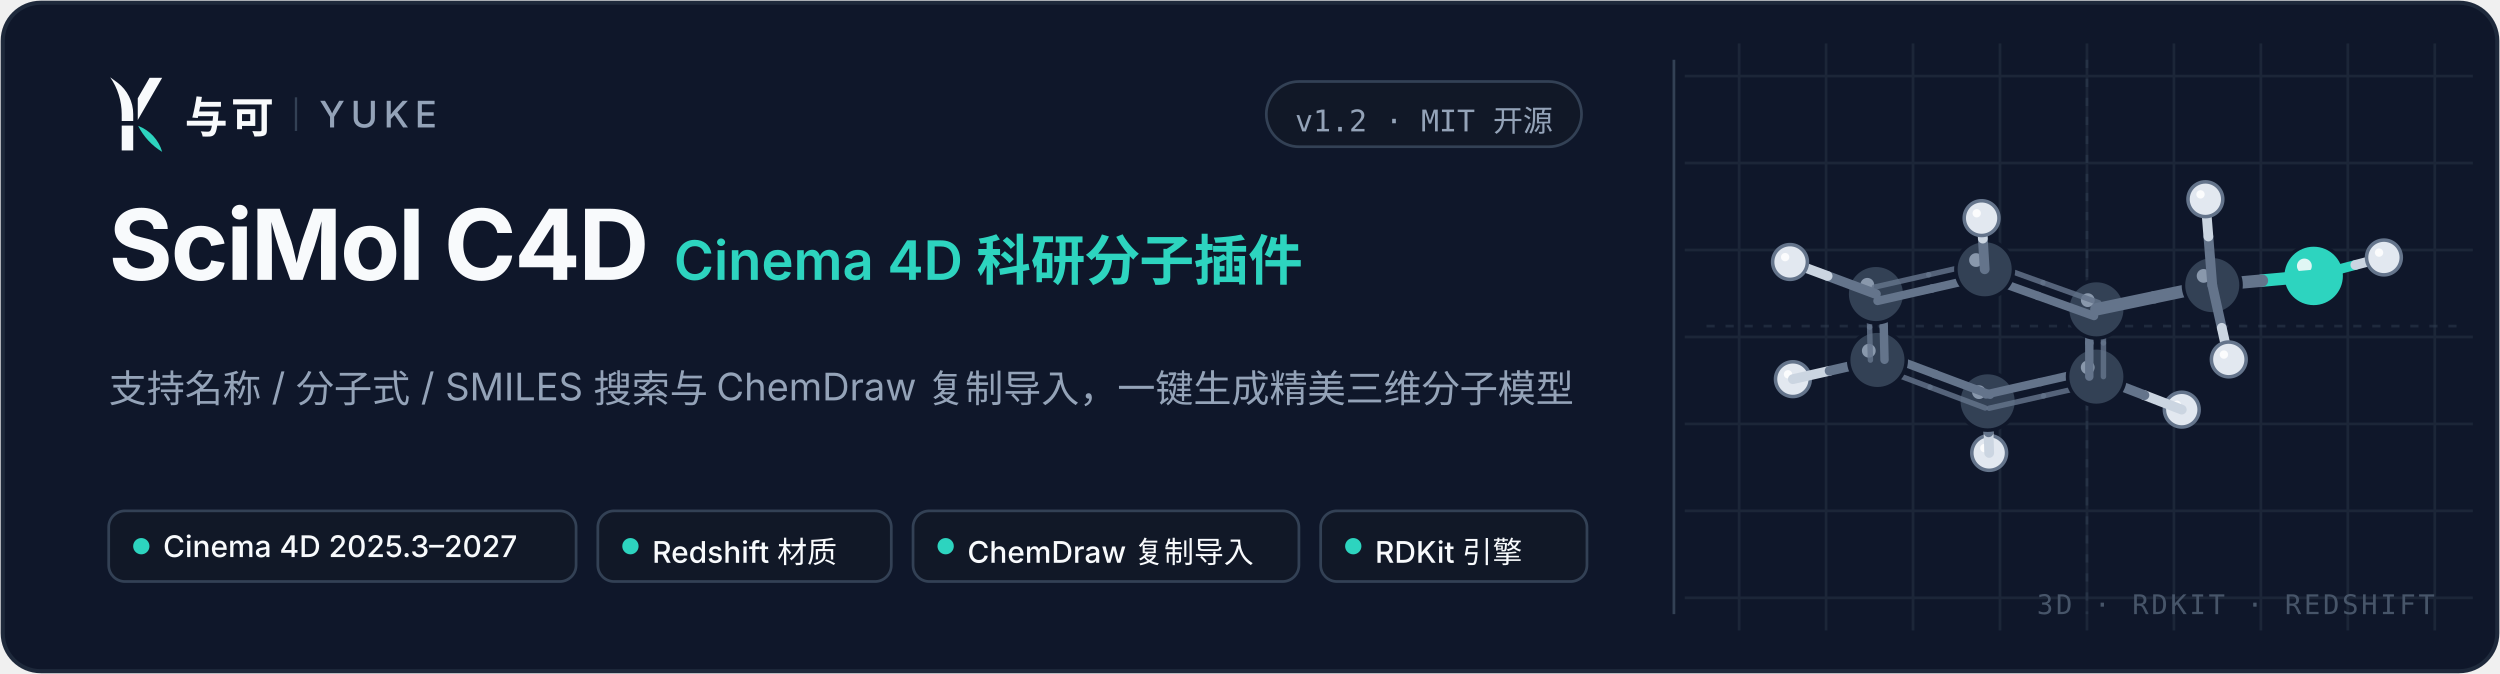
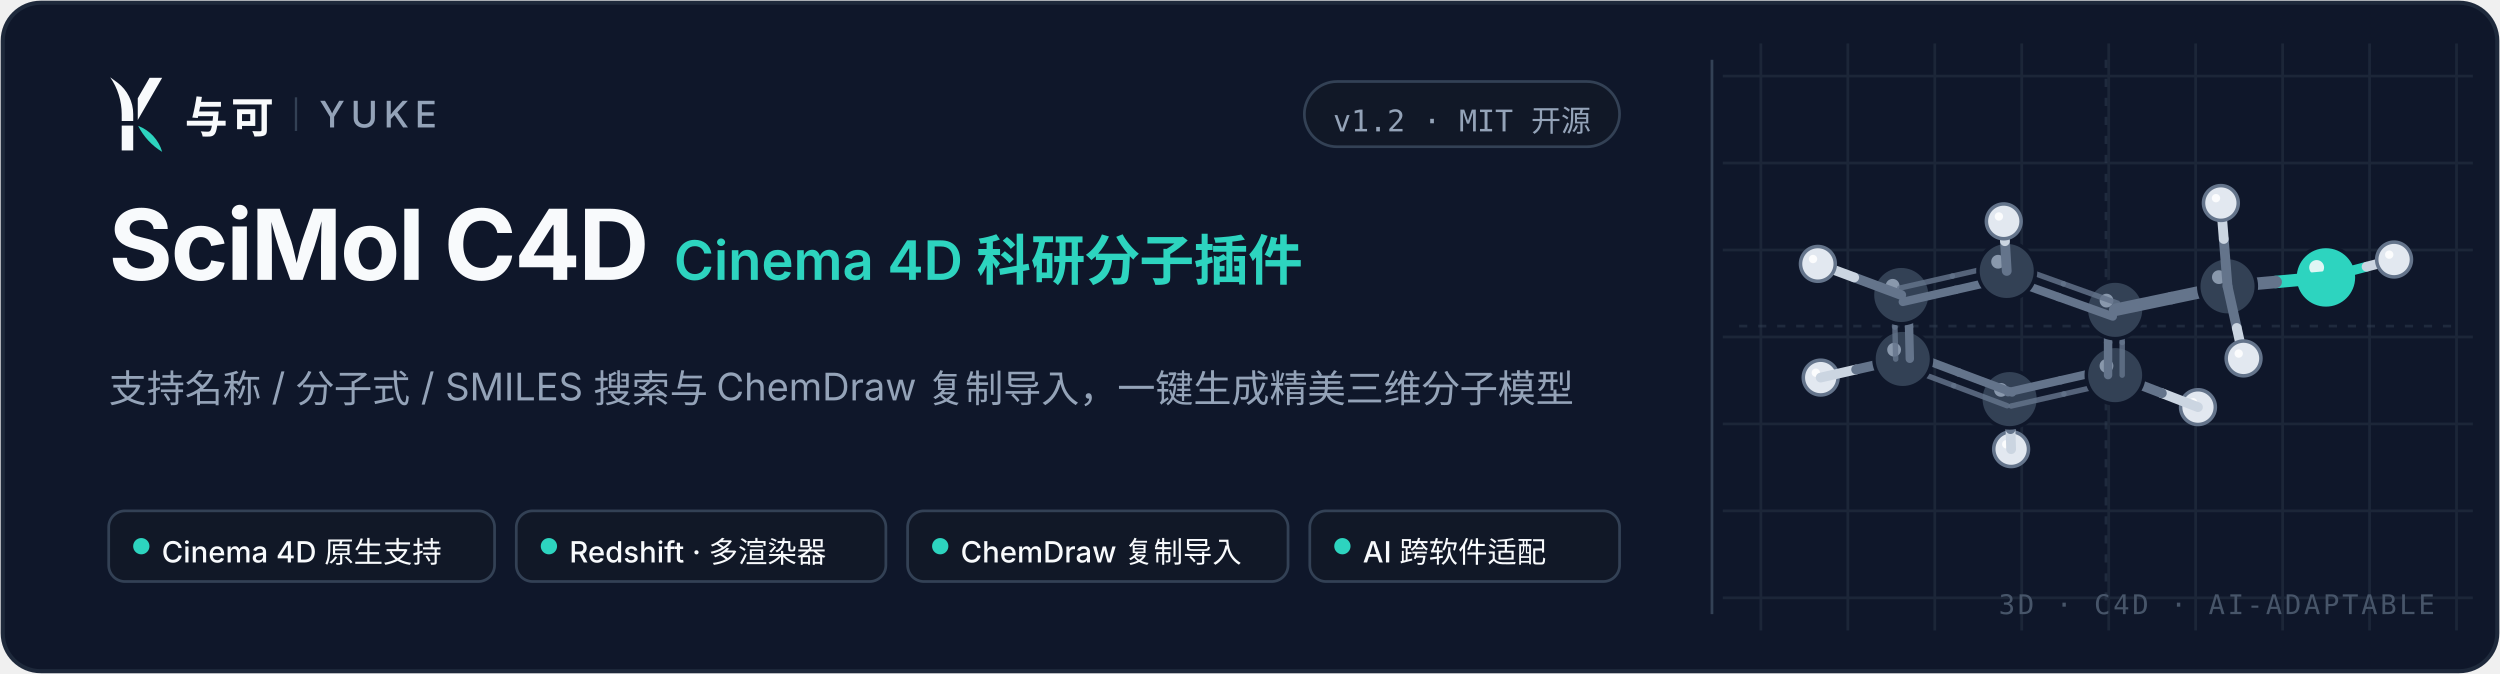
<svg xmlns="http://www.w3.org/2000/svg" viewBox="0 0 920 248" role="img" aria-label="SciMol C4D by 与可 | YUKE">
  <rect x="1" y="1" width="918" height="246" rx="14" fill="#0F172A" stroke="#1E293B" stroke-width="1.5" />
-   <line x1="616" y1="22" x2="616" y2="226" stroke="#334155" stroke-width="1" />
+   <line x1="630" y1="22" x2="630" y2="226" stroke="#334155" stroke-width="1" />
  <g stroke="#1E293B" stroke-width="1" opacity="0.85">
-     <line x1="640" y1="16" x2="640" y2="232" />
-     <line x1="672" y1="16" x2="672" y2="232" />
-     <line x1="704" y1="16" x2="704" y2="232" />
-     <line x1="736" y1="16" x2="736" y2="232" />
-     <line x1="768" y1="16" x2="768" y2="232" />
-     <line x1="800" y1="16" x2="800" y2="232" />
-     <line x1="832" y1="16" x2="832" y2="232" />
-     <line x1="864" y1="16" x2="864" y2="232" />
-     <line x1="896" y1="16" x2="896" y2="232" />
-     <line x1="620" y1="28" x2="910" y2="28" />
-     <line x1="620" y1="60" x2="910" y2="60" />
-     <line x1="620" y1="92" x2="910" y2="92" />
-     <line x1="620" y1="124" x2="910" y2="124" />
-     <line x1="620" y1="156" x2="910" y2="156" />
-     <line x1="620" y1="188" x2="910" y2="188" />
-     <line x1="620" y1="220" x2="910" y2="220" />
+     <line x1="648" y1="16" x2="648" y2="232" />
+     <line x1="680" y1="16" x2="680" y2="232" />
+     <line x1="712" y1="16" x2="712" y2="232" />
+     <line x1="744" y1="16" x2="744" y2="232" />
+     <line x1="776" y1="16" x2="776" y2="232" />
+     <line x1="808" y1="16" x2="808" y2="232" />
+     <line x1="840" y1="16" x2="840" y2="232" />
+     <line x1="872" y1="16" x2="872" y2="232" />
+     <line x1="904" y1="16" x2="904" y2="232" />
+     <line x1="634" y1="28" x2="910" y2="28" />
+     <line x1="634" y1="60" x2="910" y2="60" />
+     <line x1="634" y1="92" x2="910" y2="92" />
+     <line x1="634" y1="124" x2="910" y2="124" />
+     <line x1="634" y1="156" x2="910" y2="156" />
+     <line x1="634" y1="188" x2="910" y2="188" />
+     <line x1="634" y1="220" x2="910" y2="220" />
  </g>
-   <line x1="768" y1="22" x2="768" y2="226" stroke="#334155" stroke-width="1" stroke-dasharray="3 4" opacity="0.45" />
-   <line x1="628" y1="120" x2="906" y2="120" stroke="#334155" stroke-width="1" stroke-dasharray="3 4" opacity="0.45" />
+   <line x1="775" y1="22" x2="775" y2="226" stroke="#334155" stroke-width="1" stroke-dasharray="3 4" opacity="0.45" />
+   <line x1="640" y1="120" x2="906" y2="120" stroke="#334155" stroke-width="1" stroke-dasharray="3 4" opacity="0.45" />
  <g id="molecule-3d">
-     <circle cx="732.02" cy="166.68" r="6.40" fill="#E2E8F0" stroke="#64748B" stroke-width="1.3" />
-     <circle cx="730.23" cy="164.89" r="1.54" fill="#FFFFFF" opacity="0.85" />
-     <line x1="731.79" y1="159.09" x2="732.02" y2="166.68" stroke="#CBD5E1" stroke-width="3.6" stroke-linecap="round" />
-     <line x1="731.45" y1="147.70" x2="731.79" y2="159.09" stroke="#64748B" stroke-width="3.6" stroke-linecap="round" />
-     <circle cx="659.78" cy="139.53" r="6.40" fill="#E2E8F0" stroke="#64748B" stroke-width="1.3" />
-     <circle cx="657.99" cy="137.74" r="1.54" fill="#FFFFFF" opacity="0.85" />
-     <circle cx="731.45" cy="147.70" r="10.60" fill="#334155" stroke="#0F172A" stroke-width="1.3" />
-     <circle cx="728.27" cy="144.31" r="2.54" fill="#94A3B8" opacity="0.88" />
-     <line x1="673.30" y1="136.46" x2="659.78" y2="139.53" stroke="#CBD5E1" stroke-width="3.6" stroke-linecap="round" />
-     <line x1="732.36" y1="145.26" x2="712.09" y2="137.65" stroke="#64748B" stroke-width="3.1" stroke-linecap="round" />
-     <line x1="730.53" y1="150.13" x2="710.26" y2="142.51" stroke="#64748B" stroke-width="2.0" stroke-linecap="round" opacity="0.82" />
-     <line x1="750.88" y1="140.61" x2="730.87" y2="145.16" stroke="#64748B" stroke-width="3.1" stroke-linecap="round" />
-     <line x1="752.03" y1="145.68" x2="732.02" y2="150.23" stroke="#64748B" stroke-width="2.0" stroke-linecap="round" opacity="0.82" />
-     <circle cx="802.89" cy="150.74" r="6.40" fill="#E2E8F0" stroke="#64748B" stroke-width="1.3" />
-     <circle cx="801.10" cy="148.95" r="1.54" fill="#FFFFFF" opacity="0.85" />
-     <line x1="690.90" y1="132.46" x2="673.30" y2="136.46" stroke="#64748B" stroke-width="3.6" stroke-linecap="round" />
-     <line x1="712.09" y1="137.65" x2="691.82" y2="130.03" stroke="#64748B" stroke-width="3.1" stroke-linecap="round" />
-     <line x1="710.26" y1="142.51" x2="689.99" y2="134.89" stroke="#64748B" stroke-width="2.0" stroke-linecap="round" opacity="0.82" />
-     <line x1="789.14" y1="145.43" x2="802.89" y2="150.74" stroke="#CBD5E1" stroke-width="3.6" stroke-linecap="round" />
-     <line x1="770.88" y1="136.07" x2="750.88" y2="140.61" stroke="#64748B" stroke-width="3.1" stroke-linecap="round" />
-     <line x1="772.04" y1="141.14" x2="752.03" y2="145.68" stroke="#64748B" stroke-width="2.0" stroke-linecap="round" opacity="0.82" />
-     <line x1="771.46" y1="138.60" x2="789.14" y2="145.43" stroke="#64748B" stroke-width="3.6" stroke-linecap="round" />
-     <circle cx="690.90" cy="132.46" r="10.60" fill="#334155" stroke="#0F172A" stroke-width="1.3" />
-     <circle cx="687.72" cy="129.07" r="2.54" fill="#94A3B8" opacity="0.88" />
-     <circle cx="771.46" cy="138.60" r="10.60" fill="#334155" stroke="#0F172A" stroke-width="1.3" />
-     <circle cx="768.28" cy="135.21" r="2.54" fill="#94A3B8" opacity="0.88" />
-     <line x1="693.50" y1="132.40" x2="693.22" y2="120.27" stroke="#64748B" stroke-width="3.1" stroke-linecap="round" />
-     <line x1="688.31" y1="132.52" x2="688.02" y2="120.39" stroke="#64748B" stroke-width="2.0" stroke-linecap="round" opacity="0.82" />
-     <line x1="768.87" y1="126.22" x2="768.86" y2="138.60" stroke="#64748B" stroke-width="3.1" stroke-linecap="round" />
-     <line x1="774.07" y1="126.22" x2="774.06" y2="138.60" stroke="#64748B" stroke-width="2.0" stroke-linecap="round" opacity="0.82" />
-     <line x1="693.22" y1="120.27" x2="692.94" y2="108.15" stroke="#64748B" stroke-width="3.1" stroke-linecap="round" />
-     <line x1="688.02" y1="120.39" x2="687.74" y2="108.27" stroke="#64748B" stroke-width="2.0" stroke-linecap="round" opacity="0.82" />
-     <line x1="768.88" y1="113.84" x2="768.87" y2="126.22" stroke="#64748B" stroke-width="3.1" stroke-linecap="round" />
-     <line x1="774.08" y1="113.84" x2="774.07" y2="126.22" stroke="#64748B" stroke-width="2.0" stroke-linecap="round" opacity="0.82" />
-     <circle cx="690.34" cy="108.21" r="10.60" fill="#334155" stroke="#0F172A" stroke-width="1.3" />
-     <circle cx="687.16" cy="104.81" r="2.54" fill="#94A3B8" opacity="0.88" />
-     <circle cx="851.43" cy="101.54" r="11.40" fill="#2DD4BF" stroke="#0F172A" stroke-width="1.3" />
-     <circle cx="848.01" cy="97.89" r="2.74" fill="#F8FAFC" opacity="0.88" />
-     <line x1="690.34" y1="108.21" x2="672.56" y2="101.57" stroke="#64748B" stroke-width="3.6" stroke-linecap="round" />
-     <circle cx="771.48" cy="113.84" r="10.60" fill="#334155" stroke="#0F172A" stroke-width="1.3" />
-     <circle cx="768.30" cy="110.45" r="2.54" fill="#94A3B8" opacity="0.88" />
-     <line x1="690.92" y1="110.74" x2="710.93" y2="106.18" stroke="#64748B" stroke-width="3.1" stroke-linecap="round" />
-     <line x1="689.76" y1="105.67" x2="709.77" y2="101.11" stroke="#64748B" stroke-width="2.0" stroke-linecap="round" opacity="0.82" />
-     <line x1="851.43" y1="101.54" x2="866.78" y2="97.51" stroke="#2DD4BF" stroke-width="3.6" stroke-linecap="round" />
-     <line x1="672.56" y1="101.57" x2="658.72" y2="96.41" stroke="#CBD5E1" stroke-width="3.6" stroke-linecap="round" />
-     <line x1="750.04" y1="108.91" x2="770.60" y2="116.29" stroke="#64748B" stroke-width="3.1" stroke-linecap="round" />
-     <line x1="751.80" y1="104.02" x2="772.36" y2="111.40" stroke="#64748B" stroke-width="2.0" stroke-linecap="round" opacity="0.82" />
-     <line x1="851.43" y1="101.54" x2="832.37" y2="103.26" stroke="#2DD4BF" stroke-width="4.6" stroke-linecap="round" />
-     <line x1="792.80" y1="109.38" x2="771.48" y2="113.84" stroke="#64748B" stroke-width="4.6" stroke-linecap="round" />
-     <circle cx="658.72" cy="96.41" r="6.40" fill="#E2E8F0" stroke="#64748B" stroke-width="1.3" />
-     <circle cx="656.93" cy="94.62" r="1.54" fill="#FFFFFF" opacity="0.85" />
-     <line x1="866.78" y1="97.51" x2="877.28" y2="94.75" stroke="#CBD5E1" stroke-width="3.6" stroke-linecap="round" />
-     <line x1="710.93" y1="106.18" x2="730.94" y2="101.62" stroke="#64748B" stroke-width="3.1" stroke-linecap="round" />
-     <line x1="709.77" y1="101.11" x2="729.78" y2="96.55" stroke="#64748B" stroke-width="2.0" stroke-linecap="round" opacity="0.82" />
-     <line x1="729.48" y1="101.54" x2="750.04" y2="108.91" stroke="#64748B" stroke-width="3.1" stroke-linecap="round" />
-     <line x1="731.24" y1="96.64" x2="751.80" y2="104.02" stroke="#64748B" stroke-width="2.0" stroke-linecap="round" opacity="0.82" />
-     <circle cx="877.28" cy="94.75" r="6.40" fill="#E2E8F0" stroke="#64748B" stroke-width="1.3" />
-     <circle cx="875.49" cy="92.96" r="1.54" fill="#FFFFFF" opacity="0.85" />
-     <line x1="832.37" y1="103.26" x2="814.11" y2="104.92" stroke="#64748B" stroke-width="4.6" stroke-linecap="round" />
-     <line x1="814.11" y1="104.92" x2="792.80" y2="109.38" stroke="#64748B" stroke-width="4.6" stroke-linecap="round" />
-     <circle cx="730.36" cy="99.09" r="10.60" fill="#334155" stroke="#0F172A" stroke-width="1.3" />
-     <circle cx="727.18" cy="95.70" r="2.54" fill="#94A3B8" opacity="0.88" />
-     <circle cx="814.11" cy="104.92" r="10.60" fill="#334155" stroke="#0F172A" stroke-width="1.3" />
-     <circle cx="810.93" cy="101.53" r="2.54" fill="#94A3B8" opacity="0.88" />
-     <line x1="730.36" y1="99.09" x2="729.68" y2="87.80" stroke="#64748B" stroke-width="3.6" stroke-linecap="round" />
-     <line x1="814.11" y1="104.92" x2="812.68" y2="87.03" stroke="#64748B" stroke-width="3.6" stroke-linecap="round" />
-     <line x1="814.11" y1="104.92" x2="817.61" y2="120.64" stroke="#64748B" stroke-width="3.6" stroke-linecap="round" />
-     <line x1="812.68" y1="87.03" x2="811.58" y2="73.32" stroke="#CBD5E1" stroke-width="3.6" stroke-linecap="round" />
-     <line x1="729.68" y1="87.80" x2="729.23" y2="80.27" stroke="#CBD5E1" stroke-width="3.6" stroke-linecap="round" />
-     <line x1="817.61" y1="120.64" x2="820.19" y2="132.27" stroke="#CBD5E1" stroke-width="3.6" stroke-linecap="round" />
-     <circle cx="811.58" cy="73.32" r="6.40" fill="#E2E8F0" stroke="#64748B" stroke-width="1.3" />
-     <circle cx="809.78" cy="71.53" r="1.54" fill="#FFFFFF" opacity="0.85" />
-     <circle cx="729.23" cy="80.27" r="6.40" fill="#E2E8F0" stroke="#64748B" stroke-width="1.3" />
-     <circle cx="727.43" cy="78.48" r="1.54" fill="#FFFFFF" opacity="0.85" />
-     <circle cx="820.19" cy="132.27" r="6.40" fill="#E2E8F0" stroke="#64748B" stroke-width="1.3" />
-     <circle cx="818.40" cy="130.48" r="1.54" fill="#FFFFFF" opacity="0.85" />
+     <circle cx="740.09" cy="165.29" r="6.40" fill="#E2E8F0" stroke="#64748B" stroke-width="1.3" />
+     <circle cx="738.30" cy="163.49" r="1.54" fill="#FFFFFF" opacity="0.85" />
+     <line x1="739.87" y1="157.92" x2="740.09" y2="165.29" stroke="#CBD5E1" stroke-width="3.6" stroke-linecap="round" />
+     <line x1="739.54" y1="146.87" x2="739.87" y2="157.92" stroke="#64748B" stroke-width="3.6" stroke-linecap="round" />
+     <circle cx="670.01" cy="138.95" r="6.40" fill="#E2E8F0" stroke="#64748B" stroke-width="1.3" />
+     <circle cx="668.22" cy="137.16" r="1.54" fill="#FFFFFF" opacity="0.85" />
+     <circle cx="739.54" cy="146.87" r="10.60" fill="#334155" stroke="#0F172A" stroke-width="1.3" />
+     <circle cx="736.36" cy="143.48" r="2.54" fill="#94A3B8" opacity="0.88" />
+     <line x1="683.06" y1="135.98" x2="670.01" y2="138.95" stroke="#CBD5E1" stroke-width="3.6" stroke-linecap="round" />
+     <line x1="740.45" y1="144.44" x2="720.79" y2="137.05" stroke="#64748B" stroke-width="3.1" stroke-linecap="round" />
+     <line x1="738.62" y1="149.31" x2="718.96" y2="141.91" stroke="#64748B" stroke-width="2.0" stroke-linecap="round" opacity="0.82" />
+     <line x1="758.37" y1="139.92" x2="738.96" y2="144.34" stroke="#64748B" stroke-width="3.1" stroke-linecap="round" />
+     <line x1="759.52" y1="144.99" x2="740.11" y2="149.41" stroke="#64748B" stroke-width="2.0" stroke-linecap="round" opacity="0.82" />
+     <circle cx="808.85" cy="149.82" r="6.40" fill="#E2E8F0" stroke="#64748B" stroke-width="1.3" />
+     <circle cx="807.06" cy="148.03" r="1.54" fill="#FFFFFF" opacity="0.85" />
+     <line x1="700.21" y1="132.09" x2="683.06" y2="135.98" stroke="#64748B" stroke-width="3.6" stroke-linecap="round" />
+     <line x1="720.79" y1="137.05" x2="701.12" y2="129.65" stroke="#64748B" stroke-width="3.1" stroke-linecap="round" />
+     <line x1="718.96" y1="141.91" x2="699.29" y2="134.52" stroke="#64748B" stroke-width="2.0" stroke-linecap="round" opacity="0.82" />
+     <line x1="795.56" y1="144.69" x2="808.85" y2="149.82" stroke="#CBD5E1" stroke-width="3.6" stroke-linecap="round" />
+     <line x1="777.78" y1="135.51" x2="758.37" y2="139.92" stroke="#64748B" stroke-width="3.1" stroke-linecap="round" />
+     <line x1="778.93" y1="140.58" x2="759.52" y2="144.99" stroke="#64748B" stroke-width="2.0" stroke-linecap="round" opacity="0.82" />
+     <line x1="778.36" y1="138.05" x2="795.56" y2="144.69" stroke="#64748B" stroke-width="3.6" stroke-linecap="round" />
+     <circle cx="700.21" cy="132.09" r="10.60" fill="#334155" stroke="#0F172A" stroke-width="1.3" />
+     <circle cx="697.03" cy="128.70" r="2.54" fill="#94A3B8" opacity="0.88" />
+     <circle cx="778.36" cy="138.05" r="10.60" fill="#334155" stroke="#0F172A" stroke-width="1.3" />
+     <circle cx="775.18" cy="134.65" r="2.54" fill="#94A3B8" opacity="0.88" />
+     <line x1="702.81" y1="132.03" x2="702.53" y2="120.26" stroke="#64748B" stroke-width="3.1" stroke-linecap="round" />
+     <line x1="697.61" y1="132.15" x2="697.33" y2="120.38" stroke="#64748B" stroke-width="2.0" stroke-linecap="round" opacity="0.82" />
+     <line x1="775.77" y1="126.03" x2="775.76" y2="138.04" stroke="#64748B" stroke-width="3.1" stroke-linecap="round" />
+     <line x1="780.97" y1="126.04" x2="780.96" y2="138.05" stroke="#64748B" stroke-width="2.0" stroke-linecap="round" opacity="0.82" />
+     <line x1="702.53" y1="120.26" x2="702.26" y2="108.50" stroke="#64748B" stroke-width="3.1" stroke-linecap="round" />
+     <line x1="697.33" y1="120.38" x2="697.06" y2="108.62" stroke="#64748B" stroke-width="2.0" stroke-linecap="round" opacity="0.82" />
+     <line x1="775.78" y1="114.02" x2="775.77" y2="126.03" stroke="#64748B" stroke-width="3.1" stroke-linecap="round" />
+     <line x1="780.98" y1="114.03" x2="780.97" y2="126.04" stroke="#64748B" stroke-width="2.0" stroke-linecap="round" opacity="0.82" />
+     <circle cx="699.66" cy="108.56" r="10.60" fill="#334155" stroke="#0F172A" stroke-width="1.3" />
+     <circle cx="696.48" cy="105.17" r="2.54" fill="#94A3B8" opacity="0.88" />
+     <circle cx="855.94" cy="102.09" r="11.40" fill="#2DD4BF" stroke="#0F172A" stroke-width="1.3" />
+     <circle cx="852.52" cy="98.44" r="2.74" fill="#F8FAFC" opacity="0.88" />
+     <line x1="699.66" y1="108.56" x2="682.35" y2="102.10" stroke="#64748B" stroke-width="3.6" stroke-linecap="round" />
+     <circle cx="778.38" cy="114.03" r="10.60" fill="#334155" stroke="#0F172A" stroke-width="1.3" />
+     <circle cx="775.20" cy="110.63" r="2.54" fill="#94A3B8" opacity="0.88" />
+     <line x1="700.24" y1="111.09" x2="719.65" y2="106.67" stroke="#64748B" stroke-width="3.1" stroke-linecap="round" />
+     <line x1="699.08" y1="106.02" x2="718.49" y2="101.60" stroke="#64748B" stroke-width="2.0" stroke-linecap="round" opacity="0.82" />
+     <line x1="855.94" y1="102.09" x2="870.90" y2="98.16" stroke="#2DD4BF" stroke-width="3.6" stroke-linecap="round" />
+     <line x1="682.35" y1="102.10" x2="668.98" y2="97.11" stroke="#CBD5E1" stroke-width="3.6" stroke-linecap="round" />
+     <line x1="757.55" y1="109.32" x2="777.50" y2="116.47" stroke="#64748B" stroke-width="3.1" stroke-linecap="round" />
+     <line x1="759.31" y1="104.42" x2="779.26" y2="111.58" stroke="#64748B" stroke-width="2.0" stroke-linecap="round" opacity="0.82" />
+     <line x1="855.94" y1="102.09" x2="837.44" y2="103.77" stroke="#2DD4BF" stroke-width="4.6" stroke-linecap="round" />
+     <line x1="799.06" y1="109.70" x2="778.38" y2="114.03" stroke="#64748B" stroke-width="4.6" stroke-linecap="round" />
+     <circle cx="668.98" cy="97.11" r="6.40" fill="#E2E8F0" stroke="#64748B" stroke-width="1.3" />
+     <circle cx="667.19" cy="95.32" r="1.54" fill="#FFFFFF" opacity="0.85" />
+     <line x1="870.90" y1="98.16" x2="881.02" y2="95.50" stroke="#CBD5E1" stroke-width="3.6" stroke-linecap="round" />
+     <line x1="719.65" y1="106.67" x2="739.06" y2="102.25" stroke="#64748B" stroke-width="3.1" stroke-linecap="round" />
+     <line x1="718.49" y1="101.60" x2="737.90" y2="97.18" stroke="#64748B" stroke-width="2.0" stroke-linecap="round" opacity="0.82" />
+     <line x1="737.60" y1="102.16" x2="757.55" y2="109.32" stroke="#64748B" stroke-width="3.1" stroke-linecap="round" />
+     <line x1="739.36" y1="97.26" x2="759.31" y2="104.42" stroke="#64748B" stroke-width="2.0" stroke-linecap="round" opacity="0.82" />
+     <circle cx="881.02" cy="95.50" r="6.40" fill="#E2E8F0" stroke="#64748B" stroke-width="1.3" />
+     <circle cx="879.23" cy="93.71" r="1.54" fill="#FFFFFF" opacity="0.85" />
+     <line x1="837.44" y1="103.77" x2="819.73" y2="105.37" stroke="#64748B" stroke-width="4.6" stroke-linecap="round" />
+     <line x1="819.73" y1="105.37" x2="799.06" y2="109.70" stroke="#64748B" stroke-width="4.6" stroke-linecap="round" />
+     <circle cx="738.48" cy="99.71" r="10.60" fill="#334155" stroke="#0F172A" stroke-width="1.3" />
+     <circle cx="735.30" cy="96.32" r="2.54" fill="#94A3B8" opacity="0.88" />
+     <circle cx="819.73" cy="105.37" r="10.60" fill="#334155" stroke="#0F172A" stroke-width="1.3" />
+     <circle cx="816.55" cy="101.98" r="2.54" fill="#94A3B8" opacity="0.88" />
+     <line x1="738.48" y1="99.71" x2="737.82" y2="88.76" stroke="#64748B" stroke-width="3.6" stroke-linecap="round" />
+     <line x1="819.73" y1="105.37" x2="818.34" y2="87.95" stroke="#64748B" stroke-width="3.6" stroke-linecap="round" />
+     <line x1="819.73" y1="105.37" x2="823.14" y2="120.69" stroke="#64748B" stroke-width="3.6" stroke-linecap="round" />
+     <line x1="818.34" y1="87.95" x2="817.28" y2="74.71" stroke="#CBD5E1" stroke-width="3.6" stroke-linecap="round" />
+     <line x1="737.82" y1="88.76" x2="737.38" y2="81.45" stroke="#CBD5E1" stroke-width="3.6" stroke-linecap="round" />
+     <line x1="823.14" y1="120.69" x2="825.63" y2="131.90" stroke="#CBD5E1" stroke-width="3.6" stroke-linecap="round" />
+     <circle cx="817.28" cy="74.71" r="6.40" fill="#E2E8F0" stroke="#64748B" stroke-width="1.3" />
+     <circle cx="815.48" cy="72.92" r="1.54" fill="#FFFFFF" opacity="0.85" />
+     <circle cx="737.38" cy="81.45" r="6.40" fill="#E2E8F0" stroke="#64748B" stroke-width="1.3" />
+     <circle cx="735.59" cy="79.66" r="1.54" fill="#FFFFFF" opacity="0.85" />
+     <circle cx="825.63" cy="131.90" r="6.40" fill="#E2E8F0" stroke="#64748B" stroke-width="1.3" />
+     <circle cx="823.84" cy="130.11" r="1.54" fill="#FFFFFF" opacity="0.85" />
  </g>
-   <text x="896" y="226" text-anchor="end" fill="#475569" font-family="'JetBrains Mono', 'SFMono-Regular', Consolas, monospace" font-size="10" letter-spacing="0.1em">3D · RDKIT · REDSHIFT</text>
+   <text x="896" y="226" text-anchor="end" fill="#475569" font-family="'JetBrains Mono', 'SFMono-Regular', Consolas, monospace" font-size="10" letter-spacing="0.1em">3D · C4D · AI-ADAPTABLE</text>
  <g transform="translate(32, 24) scale(0.5625)">
    <g id="layer-icon">
      <g id="layer-primary" fill="#F8FAFC">
        <path d="M 22.74 39.49 H 30.26 V 55.76 H 22.74 Z" />
        <path d="M 22.74 36.51 V 32.00 A 42.24 42.24 0 0 0 15.19 7.89 L 19.96 11.39 A 25.76 25.76 0 0 1 30.26 32.00 V 36.51 Z" />
        <path d="M 33.24 21.61 L 40.96 8.24 H 49.18 L 33.24 35.85 Z" />
      </g>
      <g id="layer-accent" fill="#2DD4BF">
        <path d="M 33.48 39.68 A 25.76 25.76 0 0 1 49.21 56.69 A 41.76 41.76 0 0 1 33.48 39.68 Z" />
      </g>
    </g>
    <g id="layer-wordmark">
      <text x="64" y="32" dominant-baseline="central" fill="#F8FAFC" font-family="'Source Han Sans SC', 'Noto Sans SC', 'PingFang SC', 'Microsoft YaHei', sans-serif" font-size="28" font-weight="600" letter-spacing="0.08em">与可</text>
      <line x1="136.75" y1="21" x2="136.75" y2="43" stroke="#334155" stroke-width="1.5" />
      <text x="152" y="32" dominant-baseline="central" fill="#94A3B8" font-family="'Geist', 'Geist Sans', 'Inter', -apple-system, BlinkMacSystemFont, sans-serif" font-size="24" font-weight="500" letter-spacing="0.16em">YUKE</text>
    </g>
  </g>
-   <rect x="466" y="30" width="116" height="24" rx="12" fill="#111827" stroke="#334155" stroke-width="1" />
-   <text x="524.0" y="42" text-anchor="middle" dominant-baseline="central" fill="#94A3B8" font-family="'JetBrains Mono', 'SFMono-Regular', Consolas, monospace" font-size="11" font-weight="500">v1.2 · MIT 开源</text>
+   <rect x="480" y="30" width="116" height="24" rx="12" fill="#111827" stroke="#334155" stroke-width="1" />
+   <text x="538.0" y="42" text-anchor="middle" dominant-baseline="central" fill="#94A3B8" font-family="'JetBrains Mono', 'SFMono-Regular', Consolas, monospace" font-size="11" font-weight="500">v1.2 · MIT 开源</text>
  <text x="40" y="103" fill="#F8FAFC" font-family="'Inter', 'Source Han Sans SC', 'Noto Sans SC', 'PingFang SC', 'Microsoft YaHei', sans-serif" font-size="36" font-weight="700" letter-spacing="-0.02em">SciMol C4D</text>
  <text x="248" y="103" fill="#2DD4BF" font-family="'Inter', 'Source Han Sans SC', 'Noto Sans SC', 'PingFang SC', 'Microsoft YaHei', sans-serif" font-size="20" font-weight="600">Cinema 4D 科研分子插件</text>
  <text x="40" y="148" fill="#94A3B8" font-family="'Inter', 'Source Han Sans SC', 'Noto Sans SC', 'PingFang SC', 'Microsoft YaHei', sans-serif" font-size="14" font-weight="400">支持名称 / 分子式 / SMILES 搜索与 ChemDraw 复制导入，一键生成精美三维分子模型</text>
-   <rect x="40.0" y="188.0" width="172.0" height="26.0" rx="6" fill="#111827" stroke="#334155" stroke-width="1" />
+   <rect x="40.0" y="188.0" width="142.0" height="26.0" rx="6" fill="#111827" stroke="#334155" stroke-width="1" />
  <circle cx="52.0" cy="201.0" r="3.0" fill="#2DD4BF" />
-   <text x="60.0" y="201.0" dominant-baseline="central" fill="#F8FAFC" font-family="'Inter', 'Noto Sans SC', 'Microsoft YaHei', sans-serif" font-size="11" font-weight="500">Cinema 4D 2025.3–2027</text>
-   <rect x="220.0" y="188.0" width="108.0" height="26.0" rx="6" fill="#111827" stroke="#334155" stroke-width="1" />
-   <circle cx="232.0" cy="201.0" r="3.0" fill="#2DD4BF" />
-   <text x="240.0" y="201.0" dominant-baseline="central" fill="#F8FAFC" font-family="'Inter', 'Noto Sans SC', 'Microsoft YaHei', sans-serif" font-size="11" font-weight="500">Redshift 材质</text>
-   <rect x="336.0" y="188.0" width="142.0" height="26.0" rx="6" fill="#111827" stroke="#334155" stroke-width="1" />
-   <circle cx="348.0" cy="201.0" r="3.0" fill="#2DD4BF" />
-   <text x="356.0" y="201.0" dominant-baseline="central" fill="#F8FAFC" font-family="'Inter', 'Noto Sans SC', 'Microsoft YaHei', sans-serif" font-size="11" font-weight="500">ChemDraw 复制导入</text>
-   <rect x="486.0" y="188.0" width="98.0" height="26.0" rx="6" fill="#111827" stroke="#334155" stroke-width="1" />
-   <circle cx="498.0" cy="201.0" r="3.0" fill="#2DD4BF" />
-   <text x="506.0" y="201.0" dominant-baseline="central" fill="#F8FAFC" font-family="'Inter', 'Noto Sans SC', 'Microsoft YaHei', sans-serif" font-size="11" font-weight="500">RDKit 引擎</text>
+   <text x="59.5" y="201.0" dominant-baseline="central" fill="#F8FAFC" font-family="'Inter', 'Noto Sans SC', 'Microsoft YaHei', sans-serif" font-size="10.8" font-weight="500">Cinema 4D 原生支持</text>
+   <rect x="190.0" y="188.0" width="136.0" height="26.0" rx="6" fill="#111827" stroke="#334155" stroke-width="1" />
+   <circle cx="202.0" cy="201.0" r="3.0" fill="#2DD4BF" />
+   <text x="209.5" y="201.0" dominant-baseline="central" fill="#F8FAFC" font-family="'Inter', 'Noto Sans SC', 'Microsoft YaHei', sans-serif" font-size="10.8" font-weight="500">Redshift · 多渲染器</text>
+   <rect x="334.0" y="188.0" width="140.0" height="26.0" rx="6" fill="#111827" stroke="#334155" stroke-width="1" />
+   <circle cx="346.0" cy="201.0" r="3.0" fill="#2DD4BF" />
+   <text x="353.5" y="201.0" dominant-baseline="central" fill="#F8FAFC" font-family="'Inter', 'Noto Sans SC', 'Microsoft YaHei', sans-serif" font-size="10.8" font-weight="500">ChemDraw 复制导入</text>
+   <rect x="482.0" y="188.0" width="114.0" height="26.0" rx="6" fill="#111827" stroke="#334155" stroke-width="1" />
+   <circle cx="494.0" cy="201.0" r="3.0" fill="#2DD4BF" />
+   <text x="501.5" y="201.0" dominant-baseline="central" fill="#F8FAFC" font-family="'Inter', 'Noto Sans SC', 'Microsoft YaHei', sans-serif" font-size="10.8" font-weight="500">AI 跨软件适配</text>
</svg>
